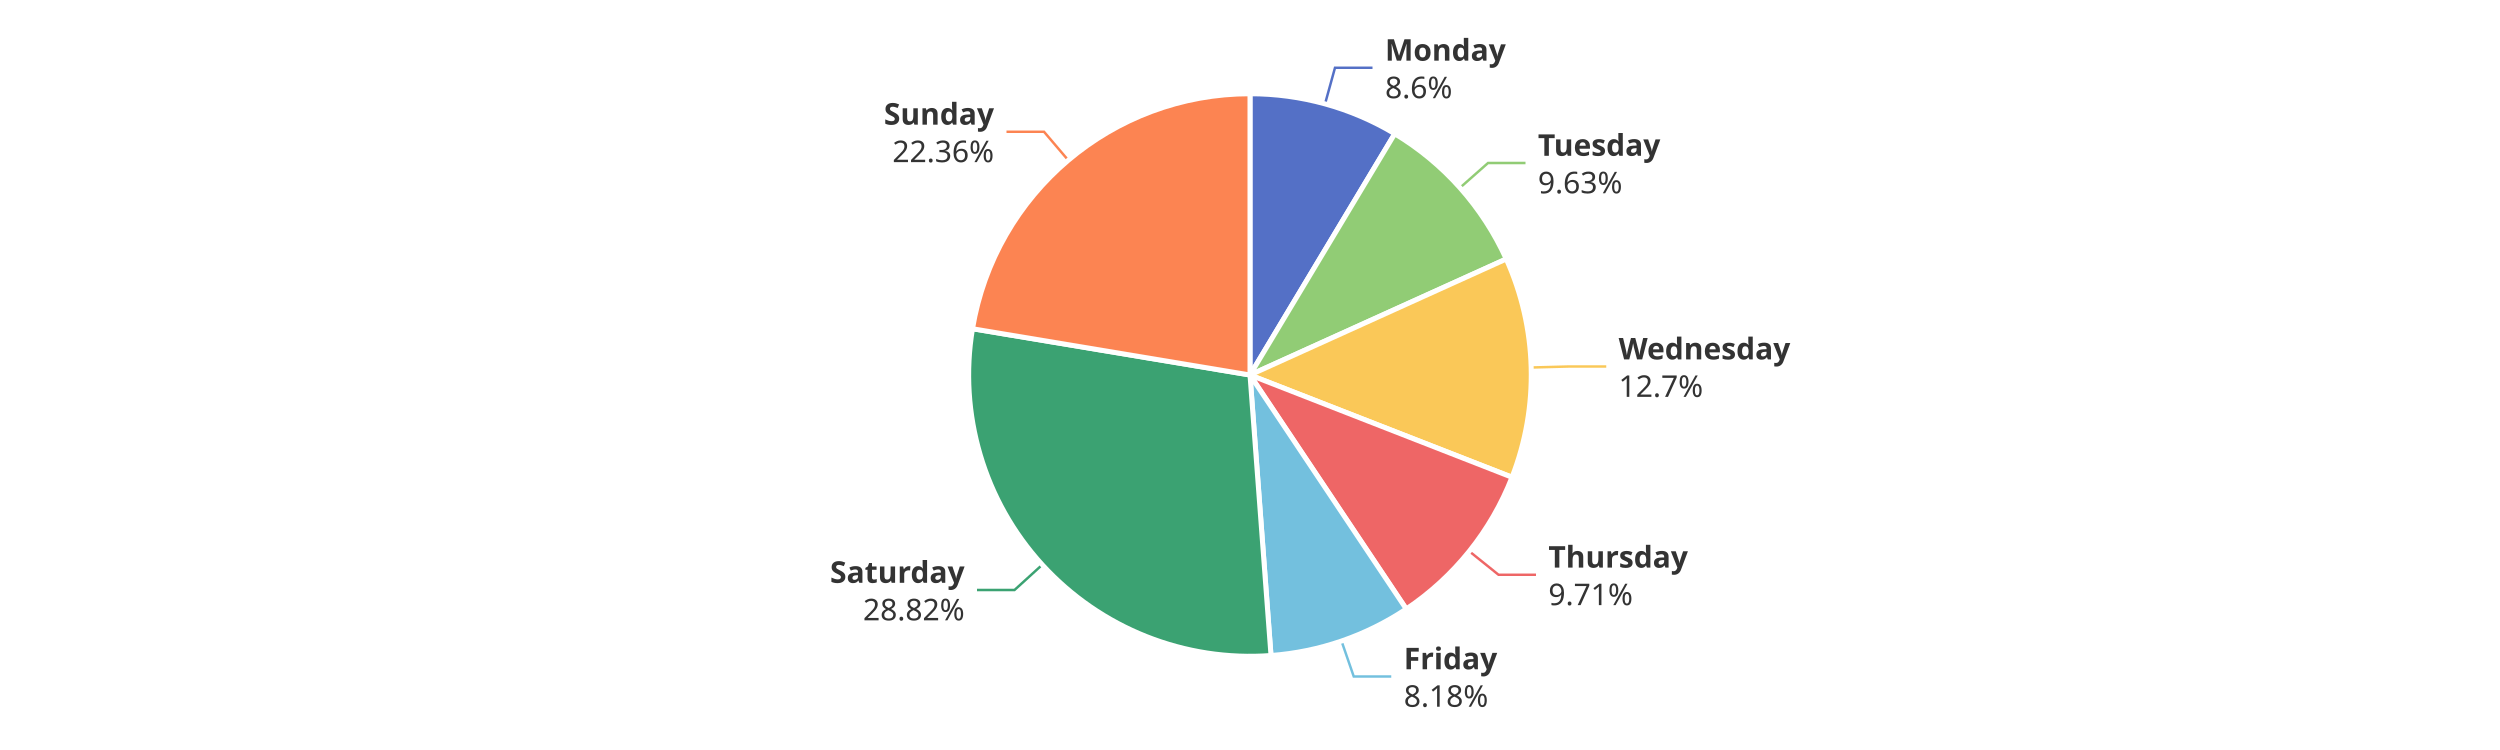
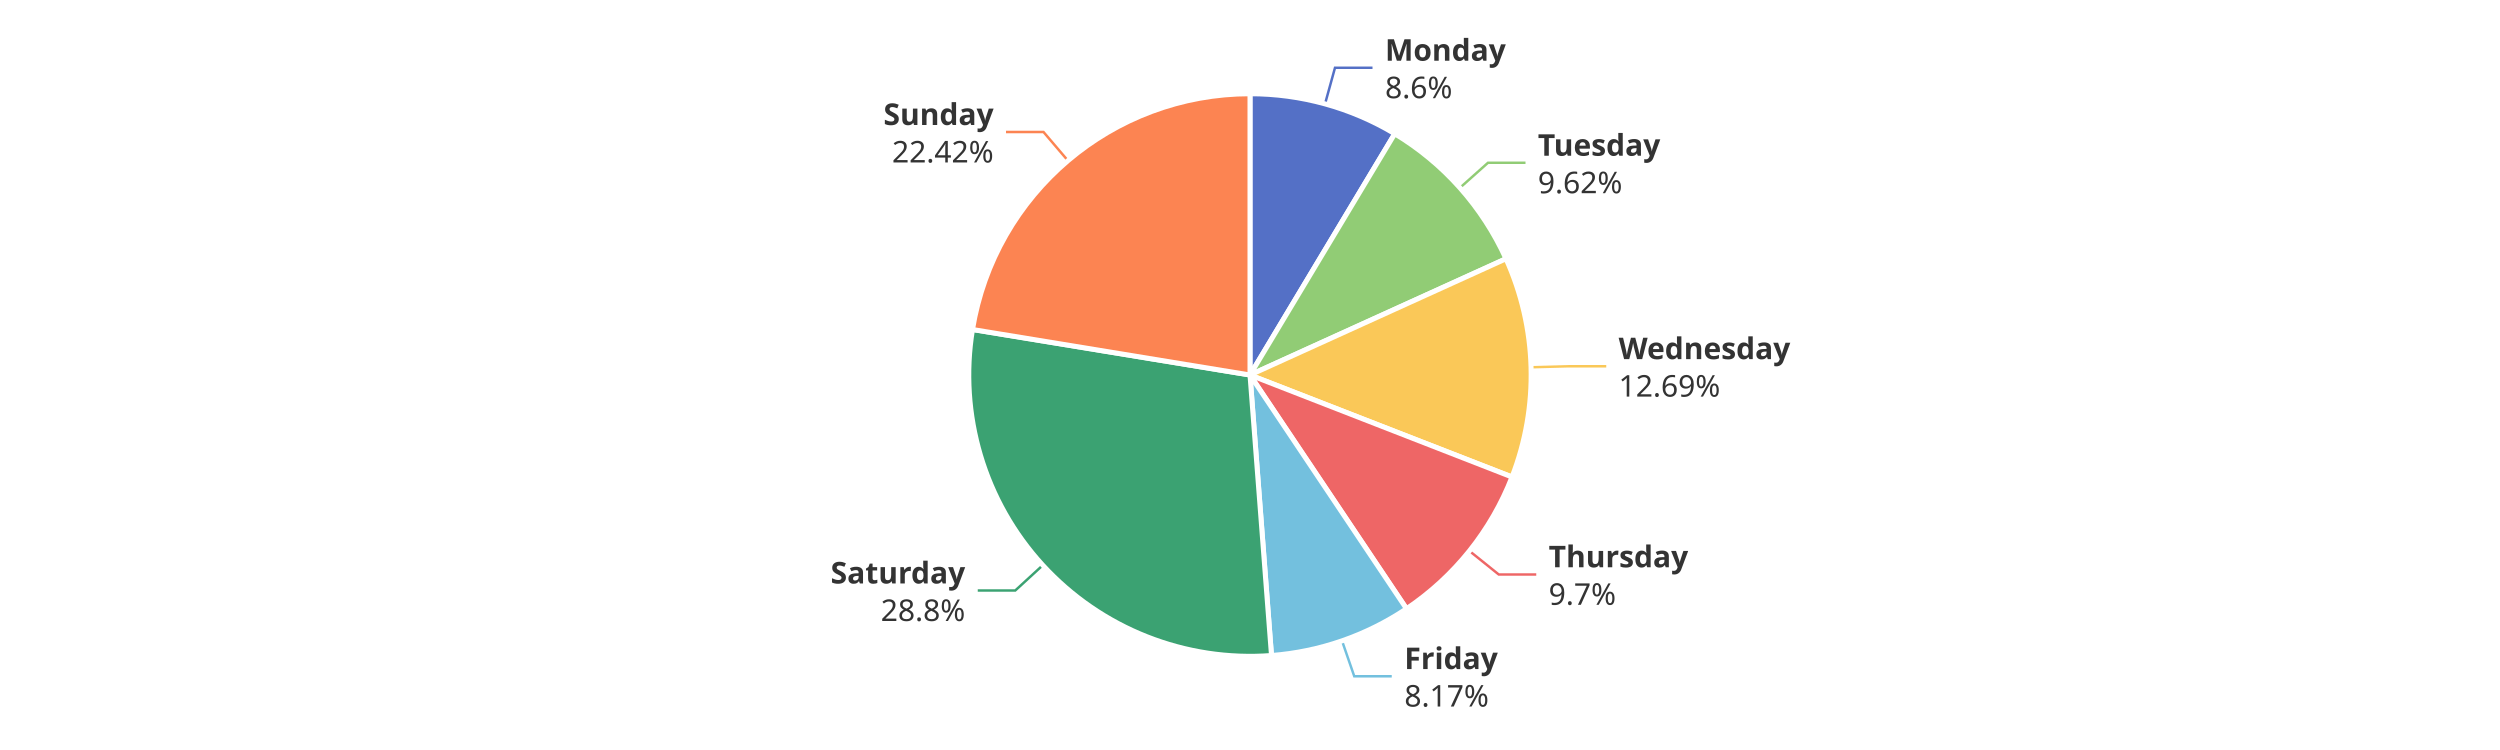
<svg xmlns="http://www.w3.org/2000/svg" width="1000" height="300" version="1.1" baseProfile="full" viewBox="0 0 1000 300">
  <rect width="1000" height="300" x="0" y="0" id="0" fill="#ffffff" />
  <polyline points="530 41.6 534 27.1 549 27.1" fill="none" stroke="#5470c6" />
-   <polyline points="584 75.1 595.2 65.2 610.2 65.2" fill="none" stroke="#91cc75" />
-   <polyline points="612.5 147 627.5 146.6 642.5 146.6" fill="none" stroke="#fac858" />
-   <polyline points="587.7 220.5 599.4 229.9 614.4 229.9" fill="none" stroke="#ee6666" />
-   <polyline points="536.6 256.4 541.5 270.6 556.5 270.6" fill="none" stroke="#73c0de" />
-   <polyline points="416.9 225.9 405.8 236 390.8 236" fill="none" stroke="#3ba272" />
-   <polyline points="427.3 64.1 417.6 52.7 402.6 52.7" fill="none" stroke="#fc8452" />
+   <polyline points="584 75.1 595.2 65.1 610.2 65.1" fill="none" stroke="#91cc75" />
+   <polyline points="612.5 146.9 627.5 146.5 642.5 146.5" fill="none" stroke="#fac858" />
+   <polyline points="587.8 220.4 599.5 229.8 614.5 229.8" fill="none" stroke="#ee6666" />
+   <polyline points="536.8 256.3 541.7 270.5 556.7 270.5" fill="none" stroke="#73c0de" />
+   <polyline points="417.1 226.1 406.1 236.2 391.1 236.2" fill="none" stroke="#3ba272" />
+   <polyline points="427.2 64.3 417.4 52.8 402.4 52.8" fill="none" stroke="#fc8452" />
  <path d="M500 37.5A112.5 112.5 0 0 1 557.9 53.5L500 150Z" fill="#5470c6" stroke="#fff" stroke-width="2" stroke-linejoin="round" />
-   <path d="M557.9 53.5A112.5 112.5 0 0 1 602.5 103.6L500 150Z" fill="#91cc75" stroke="#fff" stroke-width="2" stroke-linejoin="round" />
-   <path d="M602.5 103.6A112.5 112.5 0 0 1 604.8 190.9L500 150Z" fill="#fac858" stroke="#fff" stroke-width="2" stroke-linejoin="round" />
-   <path d="M604.8 190.9A112.5 112.5 0 0 1 562.5 243.6L500 150Z" fill="#ee6666" stroke="#fff" stroke-width="2" stroke-linejoin="round" />
-   <path d="M562.5 243.6A112.5 112.5 0 0 1 508.4 262.2L500 150Z" fill="#73c0de" stroke="#fff" stroke-width="2" stroke-linejoin="round" />
-   <path d="M508.4 262.2A112.5 112.5 0 0 1 389 131.5L500 150Z" fill="#3ba272" stroke="#fff" stroke-width="2" stroke-linejoin="round" />
-   <path d="M389 131.5A112.5 112.5 0 0 1 500 37.5L500 150Z" fill="#fc8452" stroke="#fff" stroke-width="2" stroke-linejoin="round" />
-   <path d="M0 -15l42.8 0l0 30l-42.8 0Z" transform="translate(554.0234 27.1234)" fill="none" />
-   <text dominant-baseline="central" text-anchor="start" style="font-size:12px;font-family:sans-serif;font-weight:bold;" y="-7.5" transform="translate(554.0234 27.1234)" fill="#333" stroke="rgb(255,255,255)" stroke-width="2" paint-order="stroke" stroke-miterlimit="2">Monday</text>
-   <text dominant-baseline="central" text-anchor="start" style="font-size:12px;font-family:sans-serif;" y="7.5" transform="translate(554.0234 27.1234)" fill="#333" stroke="rgb(255,255,255)" stroke-width="2" paint-order="stroke" stroke-miterlimit="2">8.6%</text>
-   <path d="M0 -15l46.2 0l0 30l-46.2 0Z" transform="translate(615.1732 65.1571)" fill="none" />
-   <text dominant-baseline="central" text-anchor="start" style="font-size:12px;font-family:sans-serif;font-weight:bold;" y="-7.5" transform="translate(615.1732 65.1571)" fill="#333" stroke="rgb(255,255,255)" stroke-width="2" paint-order="stroke" stroke-miterlimit="2">Tuesday</text>
-   <text dominant-baseline="central" text-anchor="start" style="font-size:12px;font-family:sans-serif;" y="7.5" transform="translate(615.1732 65.1571)" fill="#333" stroke="rgb(255,255,255)" stroke-width="2" paint-order="stroke" stroke-miterlimit="2">9.63%</text>
-   <path d="M0 -15l63.6 0l0 30l-63.6 0Z" transform="translate(647.4546 146.5964)" fill="none" />
-   <text dominant-baseline="central" text-anchor="start" style="font-size:12px;font-family:sans-serif;font-weight:bold;" y="-7.5" transform="translate(647.4546 146.5964)" fill="#333" stroke="rgb(255,255,255)" stroke-width="2" paint-order="stroke" stroke-miterlimit="2">Wednesday</text>
-   <text dominant-baseline="central" text-anchor="start" style="font-size:12px;font-family:sans-serif;" y="7.5" transform="translate(647.4546 146.5964)" fill="#333" stroke="rgb(255,255,255)" stroke-width="2" paint-order="stroke" stroke-miterlimit="2">12.7%</text>
-   <path d="M0 -15l50.2 0l0 30l-50.2 0Z" transform="translate(619.3653 229.8924)" fill="none" />
-   <text dominant-baseline="central" text-anchor="start" style="font-size:12px;font-family:sans-serif;font-weight:bold;" y="-7.5" transform="translate(619.3653 229.8924)" fill="#333" stroke="rgb(255,255,255)" stroke-width="2" paint-order="stroke" stroke-miterlimit="2">Thursday</text>
-   <text dominant-baseline="central" text-anchor="start" style="font-size:12px;font-family:sans-serif;" y="7.5" transform="translate(619.3653 229.8924)" fill="#333" stroke="rgb(255,255,255)" stroke-width="2" paint-order="stroke" stroke-miterlimit="2">9.71%</text>
-   <path d="M0 -15l34.2 0l0 30l-34.2 0Z" transform="translate(561.5188 270.5506)" fill="none" />
-   <text dominant-baseline="central" text-anchor="start" style="font-size:12px;font-family:sans-serif;font-weight:bold;" y="-7.5" transform="translate(561.5188 270.5506)" fill="#333" stroke="rgb(255,255,255)" stroke-width="2" paint-order="stroke" stroke-miterlimit="2">Friday</text>
-   <text dominant-baseline="central" text-anchor="start" style="font-size:12px;font-family:sans-serif;" y="7.5" transform="translate(561.5188 270.5506)" fill="#333" stroke="rgb(255,255,255)" stroke-width="2" paint-order="stroke" stroke-miterlimit="2">8.18%</text>
-   <path d="M-48.2 -15l48.2 0l0 30l-48.2 0Z" transform="translate(385.8462 235.9728)" fill="none" />
-   <text dominant-baseline="central" text-anchor="end" style="font-size:12px;font-family:sans-serif;font-weight:bold;" y="-7.5" transform="translate(385.8462 235.9728)" fill="#333" stroke="rgb(255,255,255)" stroke-width="2" paint-order="stroke" stroke-miterlimit="2">Saturday</text>
-   <text dominant-baseline="central" text-anchor="end" style="font-size:12px;font-family:sans-serif;" y="7.5" transform="translate(385.8462 235.9728)" fill="#333" stroke="rgb(255,255,255)" stroke-width="2" paint-order="stroke" stroke-miterlimit="2">28.82%</text>
-   <path d="M-40.9 -15l40.9 0l0 30l-40.9 0Z" transform="translate(397.6057 52.6993)" fill="none" />
-   <text dominant-baseline="central" text-anchor="end" style="font-size:12px;font-family:sans-serif;font-weight:bold;" y="-7.5" transform="translate(397.6057 52.6993)" fill="#333" stroke="rgb(255,255,255)" stroke-width="2" paint-order="stroke" stroke-miterlimit="2">Sunday</text>
-   <text dominant-baseline="central" text-anchor="end" style="font-size:12px;font-family:sans-serif;" y="7.5" transform="translate(397.6057 52.6993)" fill="#333" stroke="rgb(255,255,255)" stroke-width="2" paint-order="stroke" stroke-miterlimit="2">22.36%</text>
+   <path d="M557.9 53.5A112.5 112.5 0 0 1 602.4 103.5L500 150Z" fill="#91cc75" stroke="#fff" stroke-width="2" stroke-linejoin="round" />
+   <path d="M602.4 103.5A112.5 112.5 0 0 1 604.8 190.8L500 150Z" fill="#fac858" stroke="#fff" stroke-width="2" stroke-linejoin="round" />
+   <path d="M604.8 190.8A112.5 112.5 0 0 1 562.6 243.5L500 150Z" fill="#ee6666" stroke="#fff" stroke-width="2" stroke-linejoin="round" />
+   <path d="M562.6 243.5A112.5 112.5 0 0 1 508.6 262.2L500 150Z" fill="#73c0de" stroke="#fff" stroke-width="2" stroke-linejoin="round" />
+   <path d="M508.6 262.2A112.5 112.5 0 0 1 389 131.8L500 150Z" fill="#3ba272" stroke="#fff" stroke-width="2" stroke-linejoin="round" />
+   <path d="M389 131.8A112.5 112.5 0 0 1 500 37.5L500 150Z" fill="#fc8452" stroke="#fff" stroke-width="2" stroke-linejoin="round" />
+   <path d="M0 -15l42.8 0l0 30l-42.8 0Z" transform="translate(554.0267 27.1243)" fill="none" />
+   <text dominant-baseline="central" text-anchor="start" style="font-size:12px;font-family:sans-serif;font-weight:bold;" y="-7.5" transform="translate(554.0267 27.1243)" fill="#333" stroke="rgb(255,255,255)" stroke-width="2" paint-order="stroke" stroke-miterlimit="2">Monday</text>
+   <text dominant-baseline="central" text-anchor="start" style="font-size:12px;font-family:sans-serif;" y="7.5" transform="translate(554.0267 27.1243)" fill="#333" stroke="rgb(255,255,255)" stroke-width="2" paint-order="stroke" stroke-miterlimit="2">8.6%</text>
+   <path d="M0 -15l46.2 0l0 30l-46.2 0Z" transform="translate(615.1537 65.1352)" fill="none" />
+   <text dominant-baseline="central" text-anchor="start" style="font-size:12px;font-family:sans-serif;font-weight:bold;" y="-7.5" transform="translate(615.1537 65.1352)" fill="#333" stroke="rgb(255,255,255)" stroke-width="2" paint-order="stroke" stroke-miterlimit="2">Tuesday</text>
+   <text dominant-baseline="central" text-anchor="start" style="font-size:12px;font-family:sans-serif;" y="7.5" transform="translate(615.1537 65.1352)" fill="#333" stroke="rgb(255,255,255)" stroke-width="2" paint-order="stroke" stroke-miterlimit="2">9.62%</text>
+   <path d="M0 -15l63.6 0l0 30l-63.6 0Z" transform="translate(647.4518 146.496)" fill="none" />
+   <text dominant-baseline="central" text-anchor="start" style="font-size:12px;font-family:sans-serif;font-weight:bold;" y="-7.5" transform="translate(647.4518 146.496)" fill="#333" stroke="rgb(255,255,255)" stroke-width="2" paint-order="stroke" stroke-miterlimit="2">Wednesday</text>
+   <text dominant-baseline="central" text-anchor="start" style="font-size:12px;font-family:sans-serif;" y="7.5" transform="translate(647.4518 146.496)" fill="#333" stroke="rgb(255,255,255)" stroke-width="2" paint-order="stroke" stroke-miterlimit="2">12.69%</text>
+   <path d="M0 -15l50.2 0l0 30l-50.2 0Z" transform="translate(619.4727 229.7586)" fill="none" />
+   <text dominant-baseline="central" text-anchor="start" style="font-size:12px;font-family:sans-serif;font-weight:bold;" y="-7.5" transform="translate(619.4727 229.7586)" fill="#333" stroke="rgb(255,255,255)" stroke-width="2" paint-order="stroke" stroke-miterlimit="2">Thursday</text>
+   <text dominant-baseline="central" text-anchor="start" style="font-size:12px;font-family:sans-serif;" y="7.5" transform="translate(619.4727 229.7586)" fill="#333" stroke="rgb(255,255,255)" stroke-width="2" paint-order="stroke" stroke-miterlimit="2">9.7%</text>
+   <path d="M0 -15l34.2 0l0 30l-34.2 0Z" transform="translate(561.7499 270.4707)" fill="none" />
+   <text dominant-baseline="central" text-anchor="start" style="font-size:12px;font-family:sans-serif;font-weight:bold;" y="-7.5" transform="translate(561.7499 270.4707)" fill="#333" stroke="rgb(255,255,255)" stroke-width="2" paint-order="stroke" stroke-miterlimit="2">Friday</text>
+   <text dominant-baseline="central" text-anchor="start" style="font-size:12px;font-family:sans-serif;" y="7.5" transform="translate(561.7499 270.4707)" fill="#333" stroke="rgb(255,255,255)" stroke-width="2" paint-order="stroke" stroke-miterlimit="2">8.17%</text>
+   <path d="M-48.2 -15l48.2 0l0 30l-48.2 0Z" transform="translate(386.0825 236.2308)" fill="none" />
+   <text dominant-baseline="central" text-anchor="end" style="font-size:12px;font-family:sans-serif;font-weight:bold;" y="-7.5" transform="translate(386.0825 236.2308)" fill="#333" stroke="rgb(255,255,255)" stroke-width="2" paint-order="stroke" stroke-miterlimit="2">Saturday</text>
+   <text dominant-baseline="central" text-anchor="end" style="font-size:12px;font-family:sans-serif;" y="7.5" transform="translate(386.0825 236.2308)" fill="#333" stroke="rgb(255,255,255)" stroke-width="2" paint-order="stroke" stroke-miterlimit="2">28.8%</text>
+   <path d="M-40.9 -15l40.9 0l0 30l-40.9 0Z" transform="translate(397.4461 52.8346)" fill="none" />
+   <text dominant-baseline="central" text-anchor="end" style="font-size:12px;font-family:sans-serif;font-weight:bold;" y="-7.5" transform="translate(397.4461 52.8346)" fill="#333" stroke="rgb(255,255,255)" stroke-width="2" paint-order="stroke" stroke-miterlimit="2">Sunday</text>
+   <text dominant-baseline="central" text-anchor="end" style="font-size:12px;font-family:sans-serif;" y="7.5" transform="translate(397.4461 52.8346)" fill="#333" stroke="rgb(255,255,255)" stroke-width="2" paint-order="stroke" stroke-miterlimit="2">22.42%</text>
</svg>
